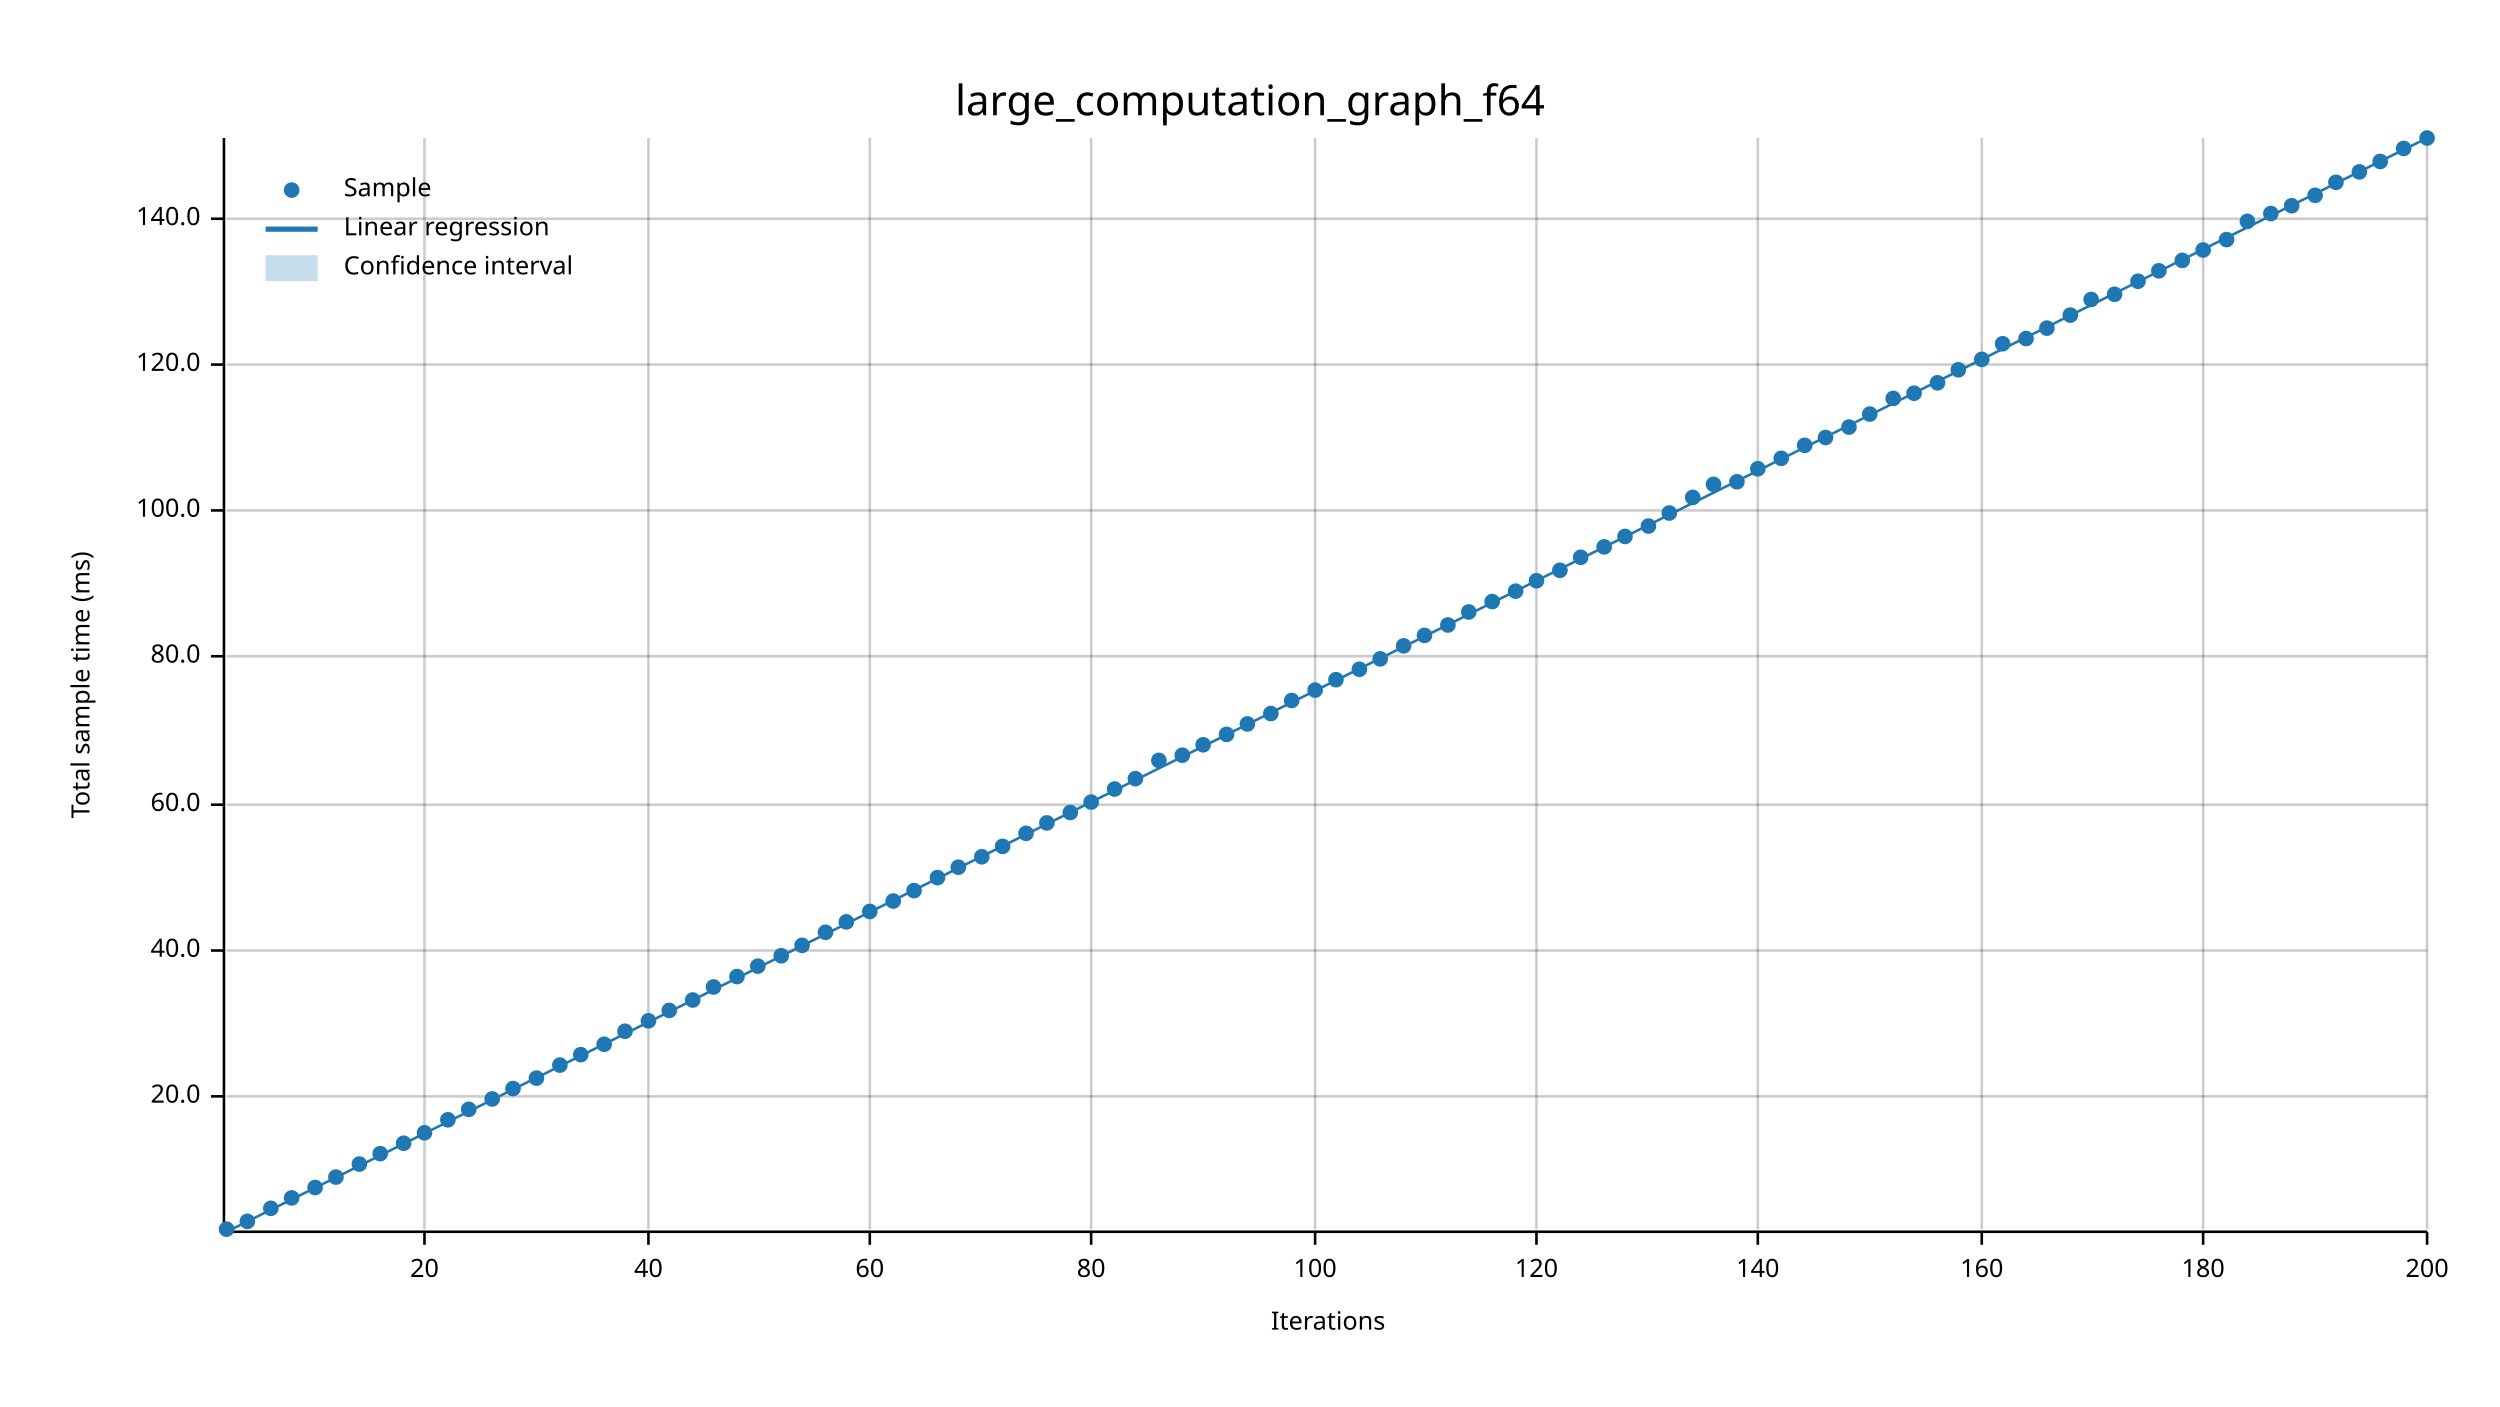
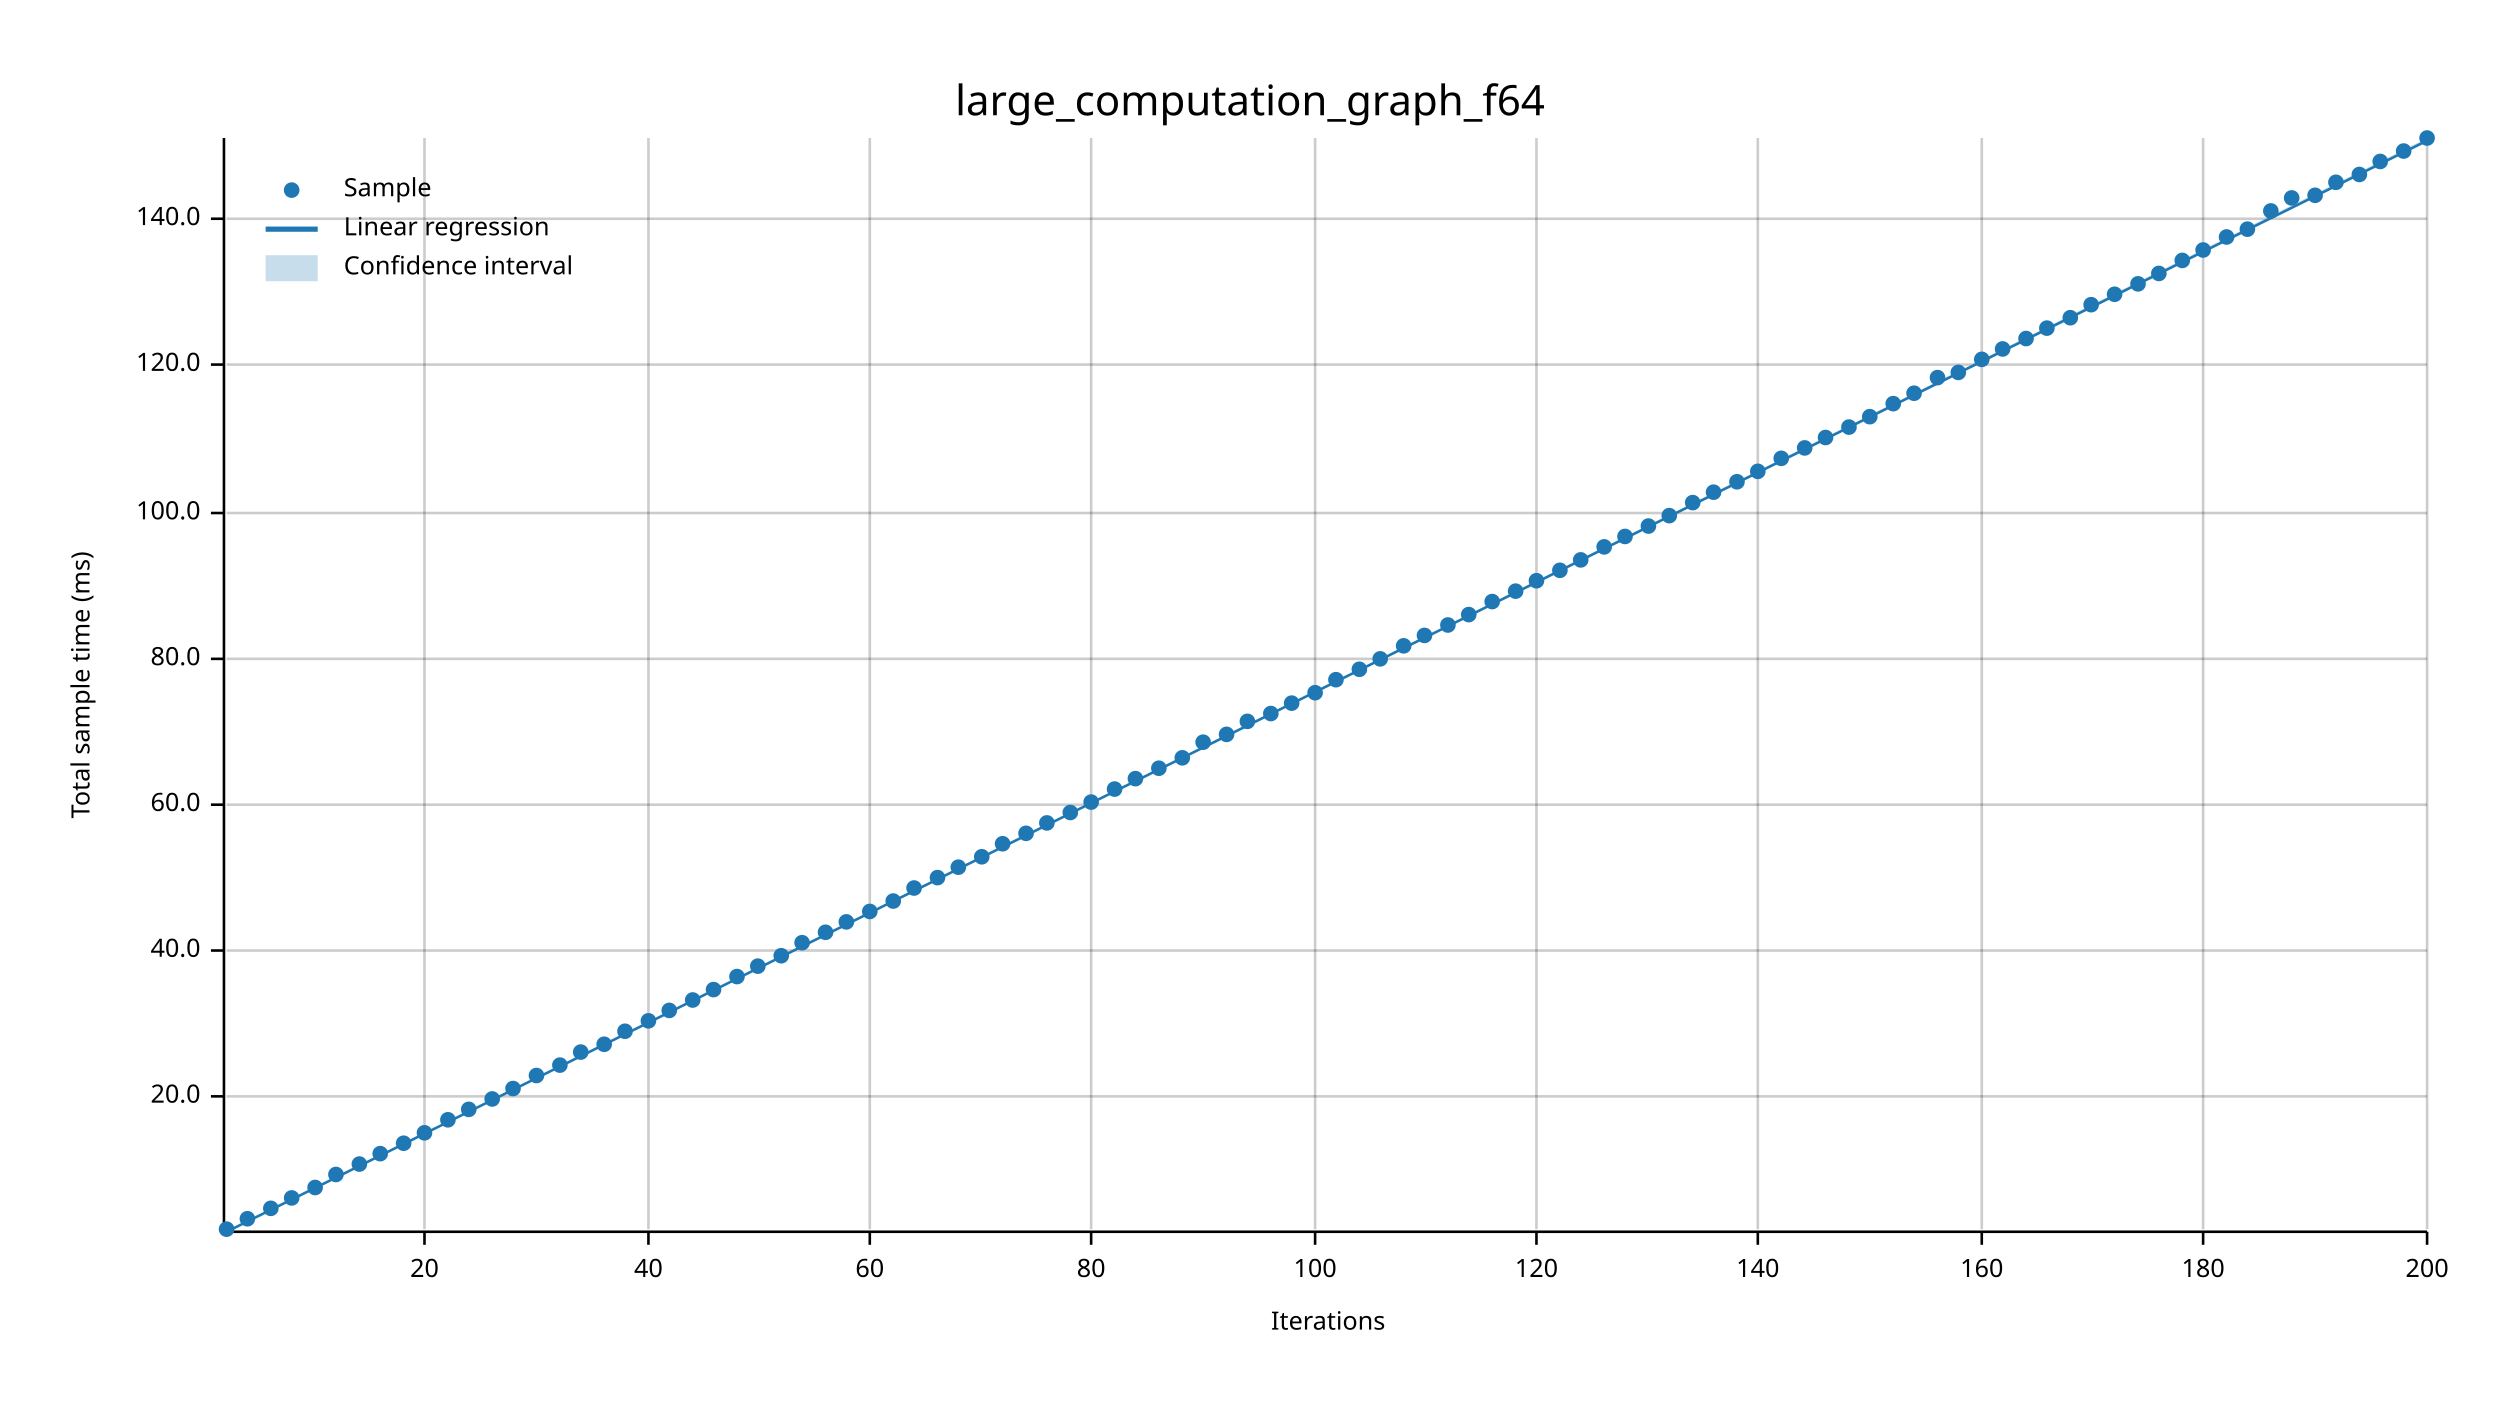
<svg xmlns="http://www.w3.org/2000/svg" width="960" height="540" viewBox="0 0 960 540">
  <text x="480" y="32" dy="0.76em" text-anchor="middle" font-family="sans-serif" font-size="16.129" opacity="1" fill="#000000">
large_computation_graph_f64
</text>
  <text x="27" y="263" dy="0.76em" text-anchor="middle" font-family="sans-serif" font-size="9.677" opacity="1" fill="#000000" transform="rotate(270, 27, 263)">
Total sample time (ms)
</text>
  <text x="510" y="513" dy="-0.5ex" text-anchor="middle" font-family="sans-serif" font-size="9.677" opacity="1" fill="#000000">
Iterations
</text>
  <line opacity="0.2" stroke="#000000" stroke-width="1" x1="163" y1="472" x2="163" y2="53" />
  <line opacity="0.2" stroke="#000000" stroke-width="1" x1="249" y1="472" x2="249" y2="53" />
  <line opacity="0.2" stroke="#000000" stroke-width="1" x1="334" y1="472" x2="334" y2="53" />
  <line opacity="0.2" stroke="#000000" stroke-width="1" x1="419" y1="472" x2="419" y2="53" />
  <line opacity="0.2" stroke="#000000" stroke-width="1" x1="505" y1="472" x2="505" y2="53" />
  <line opacity="0.2" stroke="#000000" stroke-width="1" x1="590" y1="472" x2="590" y2="53" />
  <line opacity="0.2" stroke="#000000" stroke-width="1" x1="675" y1="472" x2="675" y2="53" />
  <line opacity="0.2" stroke="#000000" stroke-width="1" x1="761" y1="472" x2="761" y2="53" />
  <line opacity="0.2" stroke="#000000" stroke-width="1" x1="846" y1="472" x2="846" y2="53" />
  <line opacity="0.2" stroke="#000000" stroke-width="1" x1="932" y1="472" x2="932" y2="53" />
  <line opacity="0.2" stroke="#000000" stroke-width="1" x1="87" y1="421" x2="932" y2="421" />
  <line opacity="0.2" stroke="#000000" stroke-width="1" x1="87" y1="365" x2="932" y2="365" />
  <line opacity="0.2" stroke="#000000" stroke-width="1" x1="87" y1="309" x2="932" y2="309" />
-   <line opacity="0.2" stroke="#000000" stroke-width="1" x1="87" y1="252" x2="932" y2="252" />
-   <line opacity="0.2" stroke="#000000" stroke-width="1" x1="87" y1="196" x2="932" y2="196" />
+   <line opacity="0.2" stroke="#000000" stroke-width="1" x1="87" y1="253" x2="932" y2="253" />
+   <line opacity="0.2" stroke="#000000" stroke-width="1" x1="87" y1="197" x2="932" y2="197" />
  <line opacity="0.2" stroke="#000000" stroke-width="1" x1="87" y1="140" x2="932" y2="140" />
  <line opacity="0.2" stroke="#000000" stroke-width="1" x1="87" y1="84" x2="932" y2="84" />
  <polyline fill="none" opacity="1" stroke="#000000" stroke-width="1" points="86,53 86,472 " />
  <text x="77" y="421" dy="0.5ex" text-anchor="end" font-family="sans-serif" font-size="9.677" opacity="1" fill="#000000">
20.0
</text>
  <polyline fill="none" opacity="1" stroke="#000000" stroke-width="1" points="81,421 86,421 " />
  <text x="77" y="365" dy="0.5ex" text-anchor="end" font-family="sans-serif" font-size="9.677" opacity="1" fill="#000000">
40.0
</text>
  <polyline fill="none" opacity="1" stroke="#000000" stroke-width="1" points="81,365 86,365 " />
  <text x="77" y="309" dy="0.5ex" text-anchor="end" font-family="sans-serif" font-size="9.677" opacity="1" fill="#000000">
60.0
</text>
  <polyline fill="none" opacity="1" stroke="#000000" stroke-width="1" points="81,309 86,309 " />
-   <text x="77" y="252" dy="0.5ex" text-anchor="end" font-family="sans-serif" font-size="9.677" opacity="1" fill="#000000">
+   <text x="77" y="253" dy="0.5ex" text-anchor="end" font-family="sans-serif" font-size="9.677" opacity="1" fill="#000000">
80.0
</text>
-   <polyline fill="none" opacity="1" stroke="#000000" stroke-width="1" points="81,252 86,252 " />
-   <text x="77" y="196" dy="0.5ex" text-anchor="end" font-family="sans-serif" font-size="9.677" opacity="1" fill="#000000">
+   <polyline fill="none" opacity="1" stroke="#000000" stroke-width="1" points="81,253 86,253 " />
+   <text x="77" y="197" dy="0.5ex" text-anchor="end" font-family="sans-serif" font-size="9.677" opacity="1" fill="#000000">
100.0
</text>
-   <polyline fill="none" opacity="1" stroke="#000000" stroke-width="1" points="81,196 86,196 " />
+   <polyline fill="none" opacity="1" stroke="#000000" stroke-width="1" points="81,197 86,197 " />
  <text x="77" y="140" dy="0.5ex" text-anchor="end" font-family="sans-serif" font-size="9.677" opacity="1" fill="#000000">
120.0
</text>
  <polyline fill="none" opacity="1" stroke="#000000" stroke-width="1" points="81,140 86,140 " />
  <text x="77" y="84" dy="0.5ex" text-anchor="end" font-family="sans-serif" font-size="9.677" opacity="1" fill="#000000">
140.0
</text>
  <polyline fill="none" opacity="1" stroke="#000000" stroke-width="1" points="81,84 86,84 " />
  <polyline fill="none" opacity="1" stroke="#000000" stroke-width="1" points="87,473 932,473 " />
  <text x="163" y="483" dy="0.76em" text-anchor="middle" font-family="sans-serif" font-size="9.677" opacity="1" fill="#000000">
20
</text>
  <polyline fill="none" opacity="1" stroke="#000000" stroke-width="1" points="163,473 163,478 " />
  <text x="249" y="483" dy="0.76em" text-anchor="middle" font-family="sans-serif" font-size="9.677" opacity="1" fill="#000000">
40
</text>
  <polyline fill="none" opacity="1" stroke="#000000" stroke-width="1" points="249,473 249,478 " />
  <text x="334" y="483" dy="0.76em" text-anchor="middle" font-family="sans-serif" font-size="9.677" opacity="1" fill="#000000">
60
</text>
  <polyline fill="none" opacity="1" stroke="#000000" stroke-width="1" points="334,473 334,478 " />
  <text x="419" y="483" dy="0.76em" text-anchor="middle" font-family="sans-serif" font-size="9.677" opacity="1" fill="#000000">
80
</text>
  <polyline fill="none" opacity="1" stroke="#000000" stroke-width="1" points="419,473 419,478 " />
  <text x="505" y="483" dy="0.76em" text-anchor="middle" font-family="sans-serif" font-size="9.677" opacity="1" fill="#000000">
100
</text>
  <polyline fill="none" opacity="1" stroke="#000000" stroke-width="1" points="505,473 505,478 " />
  <text x="590" y="483" dy="0.76em" text-anchor="middle" font-family="sans-serif" font-size="9.677" opacity="1" fill="#000000">
120
</text>
  <polyline fill="none" opacity="1" stroke="#000000" stroke-width="1" points="590,473 590,478 " />
  <text x="675" y="483" dy="0.76em" text-anchor="middle" font-family="sans-serif" font-size="9.677" opacity="1" fill="#000000">
140
</text>
  <polyline fill="none" opacity="1" stroke="#000000" stroke-width="1" points="675,473 675,478 " />
  <text x="761" y="483" dy="0.76em" text-anchor="middle" font-family="sans-serif" font-size="9.677" opacity="1" fill="#000000">
160
</text>
  <polyline fill="none" opacity="1" stroke="#000000" stroke-width="1" points="761,473 761,478 " />
  <text x="846" y="483" dy="0.76em" text-anchor="middle" font-family="sans-serif" font-size="9.677" opacity="1" fill="#000000">
180
</text>
  <polyline fill="none" opacity="1" stroke="#000000" stroke-width="1" points="846,473 846,478 " />
  <text x="932" y="483" dy="0.76em" text-anchor="middle" font-family="sans-serif" font-size="9.677" opacity="1" fill="#000000">
200
</text>
  <polyline fill="none" opacity="1" stroke="#000000" stroke-width="1" points="932,473 932,478 " />
  <circle cx="87" cy="472" r="3" opacity="1" fill="#1F78B4" stroke="none" stroke-width="1" />
-   <circle cx="95" cy="469" r="3" opacity="1" fill="#1F78B4" stroke="none" stroke-width="1" />
+   <circle cx="95" cy="468" r="3" opacity="1" fill="#1F78B4" stroke="none" stroke-width="1" />
  <circle cx="104" cy="464" r="3" opacity="1" fill="#1F78B4" stroke="none" stroke-width="1" />
  <circle cx="112" cy="460" r="3" opacity="1" fill="#1F78B4" stroke="none" stroke-width="1" />
  <circle cx="121" cy="456" r="3" opacity="1" fill="#1F78B4" stroke="none" stroke-width="1" />
-   <circle cx="129" cy="452" r="3" opacity="1" fill="#1F78B4" stroke="none" stroke-width="1" />
+   <circle cx="129" cy="451" r="3" opacity="1" fill="#1F78B4" stroke="none" stroke-width="1" />
  <circle cx="138" cy="447" r="3" opacity="1" fill="#1F78B4" stroke="none" stroke-width="1" />
  <circle cx="146" cy="443" r="3" opacity="1" fill="#1F78B4" stroke="none" stroke-width="1" />
  <circle cx="155" cy="439" r="3" opacity="1" fill="#1F78B4" stroke="none" stroke-width="1" />
  <circle cx="163" cy="435" r="3" opacity="1" fill="#1F78B4" stroke="none" stroke-width="1" />
  <circle cx="172" cy="430" r="3" opacity="1" fill="#1F78B4" stroke="none" stroke-width="1" />
  <circle cx="180" cy="426" r="3" opacity="1" fill="#1F78B4" stroke="none" stroke-width="1" />
  <circle cx="189" cy="422" r="3" opacity="1" fill="#1F78B4" stroke="none" stroke-width="1" />
  <circle cx="197" cy="418" r="3" opacity="1" fill="#1F78B4" stroke="none" stroke-width="1" />
-   <circle cx="206" cy="414" r="3" opacity="1" fill="#1F78B4" stroke="none" stroke-width="1" />
+   <circle cx="206" cy="413" r="3" opacity="1" fill="#1F78B4" stroke="none" stroke-width="1" />
  <circle cx="215" cy="409" r="3" opacity="1" fill="#1F78B4" stroke="none" stroke-width="1" />
-   <circle cx="223" cy="405" r="3" opacity="1" fill="#1F78B4" stroke="none" stroke-width="1" />
+   <circle cx="223" cy="404" r="3" opacity="1" fill="#1F78B4" stroke="none" stroke-width="1" />
  <circle cx="232" cy="401" r="3" opacity="1" fill="#1F78B4" stroke="none" stroke-width="1" />
  <circle cx="240" cy="396" r="3" opacity="1" fill="#1F78B4" stroke="none" stroke-width="1" />
  <circle cx="249" cy="392" r="3" opacity="1" fill="#1F78B4" stroke="none" stroke-width="1" />
  <circle cx="257" cy="388" r="3" opacity="1" fill="#1F78B4" stroke="none" stroke-width="1" />
  <circle cx="266" cy="384" r="3" opacity="1" fill="#1F78B4" stroke="none" stroke-width="1" />
-   <circle cx="274" cy="379" r="3" opacity="1" fill="#1F78B4" stroke="none" stroke-width="1" />
+   <circle cx="274" cy="380" r="3" opacity="1" fill="#1F78B4" stroke="none" stroke-width="1" />
  <circle cx="283" cy="375" r="3" opacity="1" fill="#1F78B4" stroke="none" stroke-width="1" />
  <circle cx="291" cy="371" r="3" opacity="1" fill="#1F78B4" stroke="none" stroke-width="1" />
  <circle cx="300" cy="367" r="3" opacity="1" fill="#1F78B4" stroke="none" stroke-width="1" />
-   <circle cx="308" cy="363" r="3" opacity="1" fill="#1F78B4" stroke="none" stroke-width="1" />
+   <circle cx="308" cy="362" r="3" opacity="1" fill="#1F78B4" stroke="none" stroke-width="1" />
  <circle cx="317" cy="358" r="3" opacity="1" fill="#1F78B4" stroke="none" stroke-width="1" />
  <circle cx="325" cy="354" r="3" opacity="1" fill="#1F78B4" stroke="none" stroke-width="1" />
  <circle cx="334" cy="350" r="3" opacity="1" fill="#1F78B4" stroke="none" stroke-width="1" />
  <circle cx="343" cy="346" r="3" opacity="1" fill="#1F78B4" stroke="none" stroke-width="1" />
-   <circle cx="351" cy="342" r="3" opacity="1" fill="#1F78B4" stroke="none" stroke-width="1" />
+   <circle cx="351" cy="341" r="3" opacity="1" fill="#1F78B4" stroke="none" stroke-width="1" />
  <circle cx="360" cy="337" r="3" opacity="1" fill="#1F78B4" stroke="none" stroke-width="1" />
  <circle cx="368" cy="333" r="3" opacity="1" fill="#1F78B4" stroke="none" stroke-width="1" />
  <circle cx="377" cy="329" r="3" opacity="1" fill="#1F78B4" stroke="none" stroke-width="1" />
-   <circle cx="385" cy="325" r="3" opacity="1" fill="#1F78B4" stroke="none" stroke-width="1" />
+   <circle cx="385" cy="324" r="3" opacity="1" fill="#1F78B4" stroke="none" stroke-width="1" />
  <circle cx="394" cy="320" r="3" opacity="1" fill="#1F78B4" stroke="none" stroke-width="1" />
  <circle cx="402" cy="316" r="3" opacity="1" fill="#1F78B4" stroke="none" stroke-width="1" />
  <circle cx="411" cy="312" r="3" opacity="1" fill="#1F78B4" stroke="none" stroke-width="1" />
  <circle cx="419" cy="308" r="3" opacity="1" fill="#1F78B4" stroke="none" stroke-width="1" />
  <circle cx="428" cy="303" r="3" opacity="1" fill="#1F78B4" stroke="none" stroke-width="1" />
  <circle cx="436" cy="299" r="3" opacity="1" fill="#1F78B4" stroke="none" stroke-width="1" />
-   <circle cx="445" cy="292" r="3" opacity="1" fill="#1F78B4" stroke="none" stroke-width="1" />
-   <circle cx="454" cy="290" r="3" opacity="1" fill="#1F78B4" stroke="none" stroke-width="1" />
-   <circle cx="462" cy="286" r="3" opacity="1" fill="#1F78B4" stroke="none" stroke-width="1" />
+   <circle cx="445" cy="295" r="3" opacity="1" fill="#1F78B4" stroke="none" stroke-width="1" />
+   <circle cx="454" cy="291" r="3" opacity="1" fill="#1F78B4" stroke="none" stroke-width="1" />
+   <circle cx="462" cy="285" r="3" opacity="1" fill="#1F78B4" stroke="none" stroke-width="1" />
  <circle cx="471" cy="282" r="3" opacity="1" fill="#1F78B4" stroke="none" stroke-width="1" />
-   <circle cx="479" cy="278" r="3" opacity="1" fill="#1F78B4" stroke="none" stroke-width="1" />
+   <circle cx="479" cy="277" r="3" opacity="1" fill="#1F78B4" stroke="none" stroke-width="1" />
  <circle cx="488" cy="274" r="3" opacity="1" fill="#1F78B4" stroke="none" stroke-width="1" />
-   <circle cx="496" cy="269" r="3" opacity="1" fill="#1F78B4" stroke="none" stroke-width="1" />
-   <circle cx="505" cy="265" r="3" opacity="1" fill="#1F78B4" stroke="none" stroke-width="1" />
+   <circle cx="496" cy="270" r="3" opacity="1" fill="#1F78B4" stroke="none" stroke-width="1" />
+   <circle cx="505" cy="266" r="3" opacity="1" fill="#1F78B4" stroke="none" stroke-width="1" />
  <circle cx="513" cy="261" r="3" opacity="1" fill="#1F78B4" stroke="none" stroke-width="1" />
  <circle cx="522" cy="257" r="3" opacity="1" fill="#1F78B4" stroke="none" stroke-width="1" />
  <circle cx="530" cy="253" r="3" opacity="1" fill="#1F78B4" stroke="none" stroke-width="1" />
  <circle cx="539" cy="248" r="3" opacity="1" fill="#1F78B4" stroke="none" stroke-width="1" />
  <circle cx="547" cy="244" r="3" opacity="1" fill="#1F78B4" stroke="none" stroke-width="1" />
  <circle cx="556" cy="240" r="3" opacity="1" fill="#1F78B4" stroke="none" stroke-width="1" />
-   <circle cx="564" cy="235" r="3" opacity="1" fill="#1F78B4" stroke="none" stroke-width="1" />
+   <circle cx="564" cy="236" r="3" opacity="1" fill="#1F78B4" stroke="none" stroke-width="1" />
  <circle cx="573" cy="231" r="3" opacity="1" fill="#1F78B4" stroke="none" stroke-width="1" />
  <circle cx="582" cy="227" r="3" opacity="1" fill="#1F78B4" stroke="none" stroke-width="1" />
  <circle cx="590" cy="223" r="3" opacity="1" fill="#1F78B4" stroke="none" stroke-width="1" />
  <circle cx="599" cy="219" r="3" opacity="1" fill="#1F78B4" stroke="none" stroke-width="1" />
-   <circle cx="607" cy="214" r="3" opacity="1" fill="#1F78B4" stroke="none" stroke-width="1" />
+   <circle cx="607" cy="215" r="3" opacity="1" fill="#1F78B4" stroke="none" stroke-width="1" />
  <circle cx="616" cy="210" r="3" opacity="1" fill="#1F78B4" stroke="none" stroke-width="1" />
  <circle cx="624" cy="206" r="3" opacity="1" fill="#1F78B4" stroke="none" stroke-width="1" />
  <circle cx="633" cy="202" r="3" opacity="1" fill="#1F78B4" stroke="none" stroke-width="1" />
-   <circle cx="641" cy="197" r="3" opacity="1" fill="#1F78B4" stroke="none" stroke-width="1" />
-   <circle cx="650" cy="191" r="3" opacity="1" fill="#1F78B4" stroke="none" stroke-width="1" />
-   <circle cx="658" cy="186" r="3" opacity="1" fill="#1F78B4" stroke="none" stroke-width="1" />
+   <circle cx="641" cy="198" r="3" opacity="1" fill="#1F78B4" stroke="none" stroke-width="1" />
+   <circle cx="650" cy="193" r="3" opacity="1" fill="#1F78B4" stroke="none" stroke-width="1" />
+   <circle cx="658" cy="189" r="3" opacity="1" fill="#1F78B4" stroke="none" stroke-width="1" />
  <circle cx="667" cy="185" r="3" opacity="1" fill="#1F78B4" stroke="none" stroke-width="1" />
-   <circle cx="675" cy="180" r="3" opacity="1" fill="#1F78B4" stroke="none" stroke-width="1" />
+   <circle cx="675" cy="181" r="3" opacity="1" fill="#1F78B4" stroke="none" stroke-width="1" />
  <circle cx="684" cy="176" r="3" opacity="1" fill="#1F78B4" stroke="none" stroke-width="1" />
-   <circle cx="693" cy="171" r="3" opacity="1" fill="#1F78B4" stroke="none" stroke-width="1" />
+   <circle cx="693" cy="172" r="3" opacity="1" fill="#1F78B4" stroke="none" stroke-width="1" />
  <circle cx="701" cy="168" r="3" opacity="1" fill="#1F78B4" stroke="none" stroke-width="1" />
  <circle cx="710" cy="164" r="3" opacity="1" fill="#1F78B4" stroke="none" stroke-width="1" />
-   <circle cx="718" cy="159" r="3" opacity="1" fill="#1F78B4" stroke="none" stroke-width="1" />
-   <circle cx="727" cy="153" r="3" opacity="1" fill="#1F78B4" stroke="none" stroke-width="1" />
+   <circle cx="718" cy="160" r="3" opacity="1" fill="#1F78B4" stroke="none" stroke-width="1" />
+   <circle cx="727" cy="155" r="3" opacity="1" fill="#1F78B4" stroke="none" stroke-width="1" />
  <circle cx="735" cy="151" r="3" opacity="1" fill="#1F78B4" stroke="none" stroke-width="1" />
-   <circle cx="744" cy="147" r="3" opacity="1" fill="#1F78B4" stroke="none" stroke-width="1" />
-   <circle cx="752" cy="142" r="3" opacity="1" fill="#1F78B4" stroke="none" stroke-width="1" />
+   <circle cx="744" cy="145" r="3" opacity="1" fill="#1F78B4" stroke="none" stroke-width="1" />
+   <circle cx="752" cy="143" r="3" opacity="1" fill="#1F78B4" stroke="none" stroke-width="1" />
  <circle cx="761" cy="138" r="3" opacity="1" fill="#1F78B4" stroke="none" stroke-width="1" />
-   <circle cx="769" cy="132" r="3" opacity="1" fill="#1F78B4" stroke="none" stroke-width="1" />
+   <circle cx="769" cy="134" r="3" opacity="1" fill="#1F78B4" stroke="none" stroke-width="1" />
  <circle cx="778" cy="130" r="3" opacity="1" fill="#1F78B4" stroke="none" stroke-width="1" />
  <circle cx="786" cy="126" r="3" opacity="1" fill="#1F78B4" stroke="none" stroke-width="1" />
-   <circle cx="795" cy="121" r="3" opacity="1" fill="#1F78B4" stroke="none" stroke-width="1" />
-   <circle cx="803" cy="115" r="3" opacity="1" fill="#1F78B4" stroke="none" stroke-width="1" />
+   <circle cx="795" cy="122" r="3" opacity="1" fill="#1F78B4" stroke="none" stroke-width="1" />
+   <circle cx="803" cy="117" r="3" opacity="1" fill="#1F78B4" stroke="none" stroke-width="1" />
  <circle cx="812" cy="113" r="3" opacity="1" fill="#1F78B4" stroke="none" stroke-width="1" />
-   <circle cx="821" cy="108" r="3" opacity="1" fill="#1F78B4" stroke="none" stroke-width="1" />
-   <circle cx="829" cy="104" r="3" opacity="1" fill="#1F78B4" stroke="none" stroke-width="1" />
+   <circle cx="821" cy="109" r="3" opacity="1" fill="#1F78B4" stroke="none" stroke-width="1" />
+   <circle cx="829" cy="105" r="3" opacity="1" fill="#1F78B4" stroke="none" stroke-width="1" />
  <circle cx="838" cy="100" r="3" opacity="1" fill="#1F78B4" stroke="none" stroke-width="1" />
  <circle cx="846" cy="96" r="3" opacity="1" fill="#1F78B4" stroke="none" stroke-width="1" />
-   <circle cx="855" cy="92" r="3" opacity="1" fill="#1F78B4" stroke="none" stroke-width="1" />
-   <circle cx="863" cy="85" r="3" opacity="1" fill="#1F78B4" stroke="none" stroke-width="1" />
-   <circle cx="872" cy="82" r="3" opacity="1" fill="#1F78B4" stroke="none" stroke-width="1" />
-   <circle cx="880" cy="79" r="3" opacity="1" fill="#1F78B4" stroke="none" stroke-width="1" />
+   <circle cx="855" cy="91" r="3" opacity="1" fill="#1F78B4" stroke="none" stroke-width="1" />
+   <circle cx="863" cy="88" r="3" opacity="1" fill="#1F78B4" stroke="none" stroke-width="1" />
+   <circle cx="872" cy="81" r="3" opacity="1" fill="#1F78B4" stroke="none" stroke-width="1" />
+   <circle cx="880" cy="76" r="3" opacity="1" fill="#1F78B4" stroke="none" stroke-width="1" />
  <circle cx="889" cy="75" r="3" opacity="1" fill="#1F78B4" stroke="none" stroke-width="1" />
  <circle cx="897" cy="70" r="3" opacity="1" fill="#1F78B4" stroke="none" stroke-width="1" />
-   <circle cx="906" cy="66" r="3" opacity="1" fill="#1F78B4" stroke="none" stroke-width="1" />
+   <circle cx="906" cy="67" r="3" opacity="1" fill="#1F78B4" stroke="none" stroke-width="1" />
  <circle cx="914" cy="62" r="3" opacity="1" fill="#1F78B4" stroke="none" stroke-width="1" />
-   <circle cx="923" cy="57" r="3" opacity="1" fill="#1F78B4" stroke="none" stroke-width="1" />
+   <circle cx="923" cy="58" r="3" opacity="1" fill="#1F78B4" stroke="none" stroke-width="1" />
  <circle cx="932" cy="53" r="3" opacity="1" fill="#1F78B4" stroke="none" stroke-width="1" />
-   <polyline fill="none" opacity="1" stroke="#1F78B4" stroke-width="1" points="87,473 932,53 " />
-   <polygon opacity="0.25" fill="#1F78B4" points="87,473 932,53 932,53 " />
+   <polyline fill="none" opacity="1" stroke="#1F78B4" stroke-width="1" points="87,473 932,54 " />
+   <polygon opacity="0.25" fill="#1F78B4" points="87,473 932,54 932,53 " />
  <text x="132" y="68" dy="0.76em" text-anchor="start" font-family="sans-serif" font-size="9.677" opacity="1" fill="#000000">
Sample
</text>
  <text x="132" y="83" dy="0.76em" text-anchor="start" font-family="sans-serif" font-size="9.677" opacity="1" fill="#000000">
Linear regression
</text>
  <text x="132" y="98" dy="0.76em" text-anchor="start" font-family="sans-serif" font-size="9.677" opacity="1" fill="#000000">
Confidence interval
</text>
  <circle cx="112" cy="73" r="3" opacity="1" fill="#1F78B4" stroke="none" stroke-width="1" />
  <polyline fill="none" opacity="1" stroke="#1F78B4" stroke-width="2" points="102,88 122,88 " />
  <rect x="102" y="98" width="20" height="10" opacity="0.25" fill="#1F78B4" stroke="none" />
</svg>
